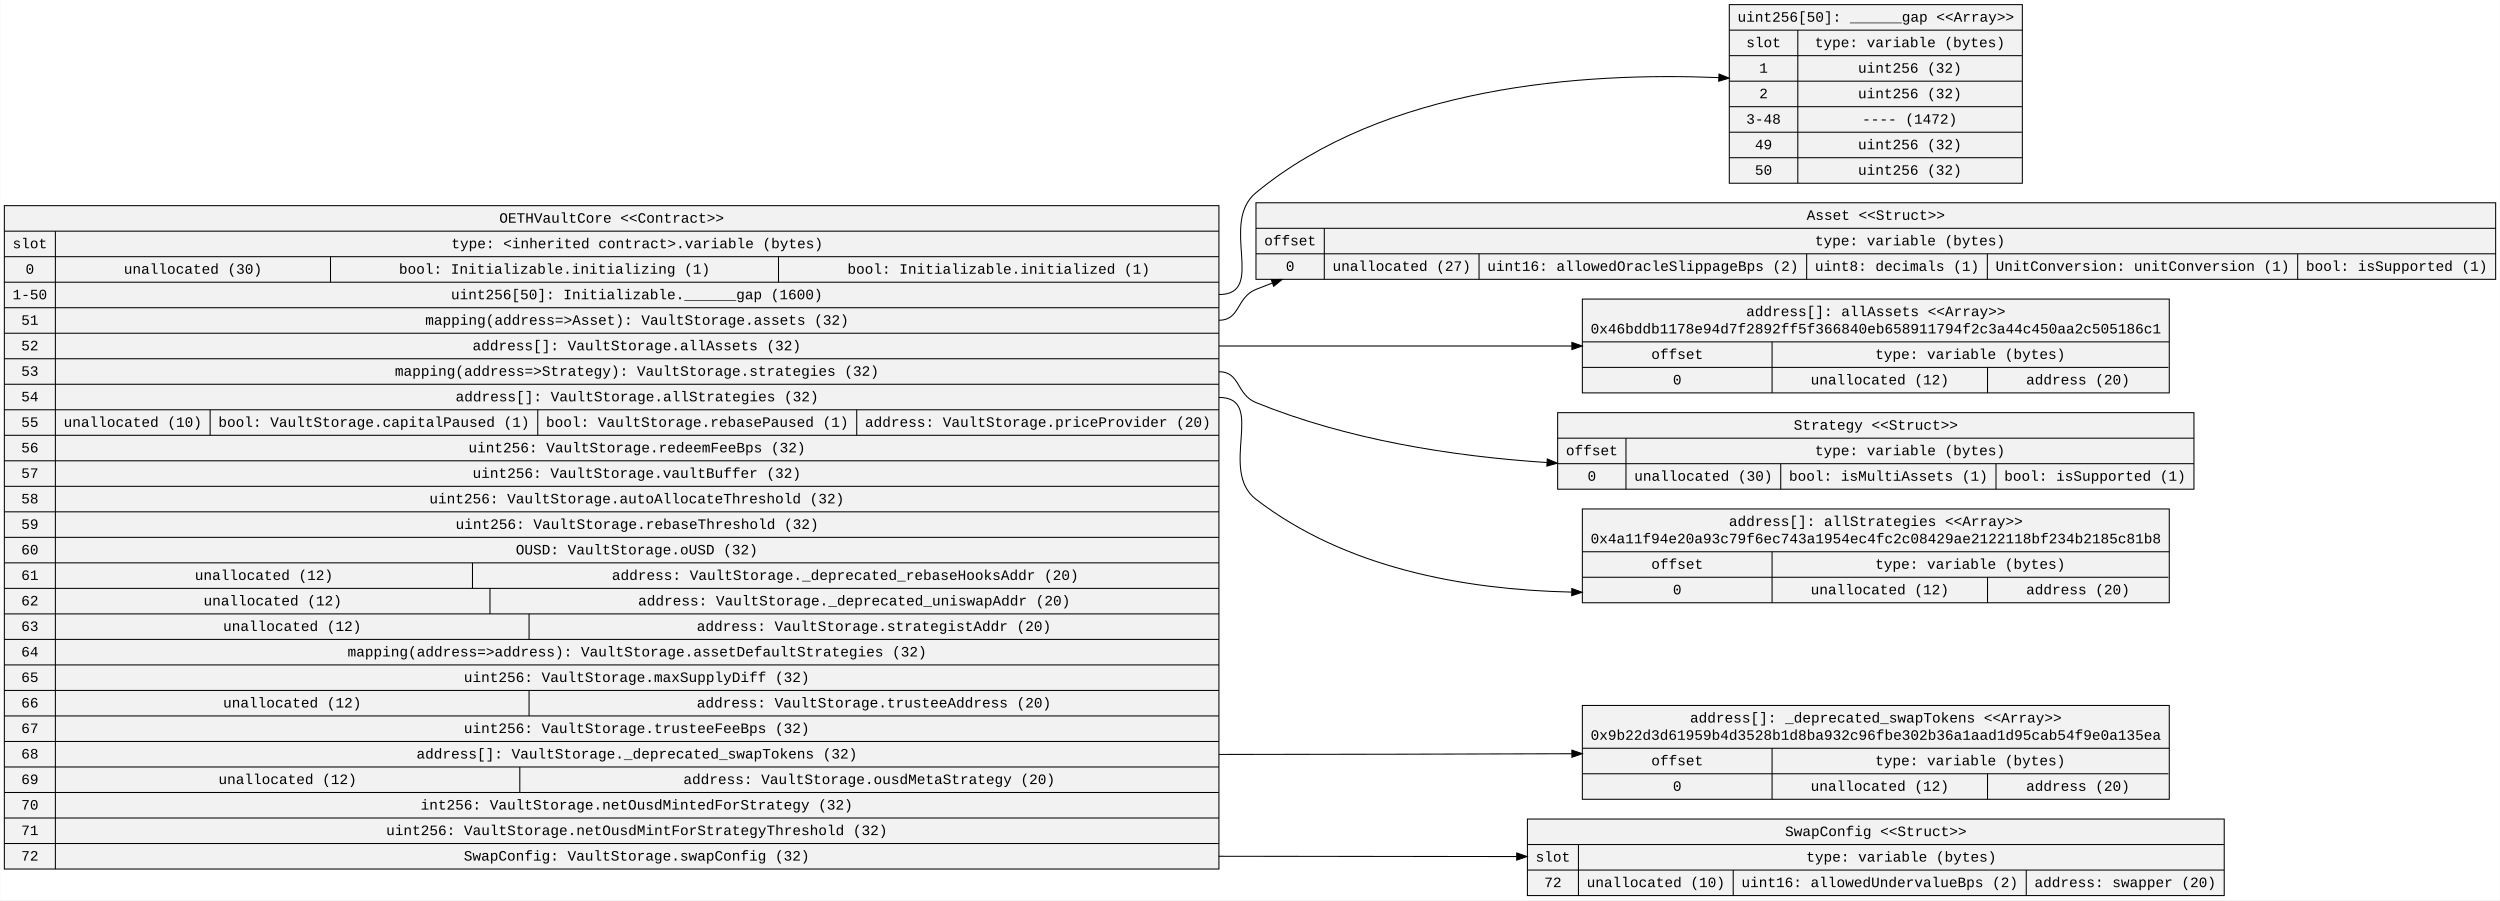
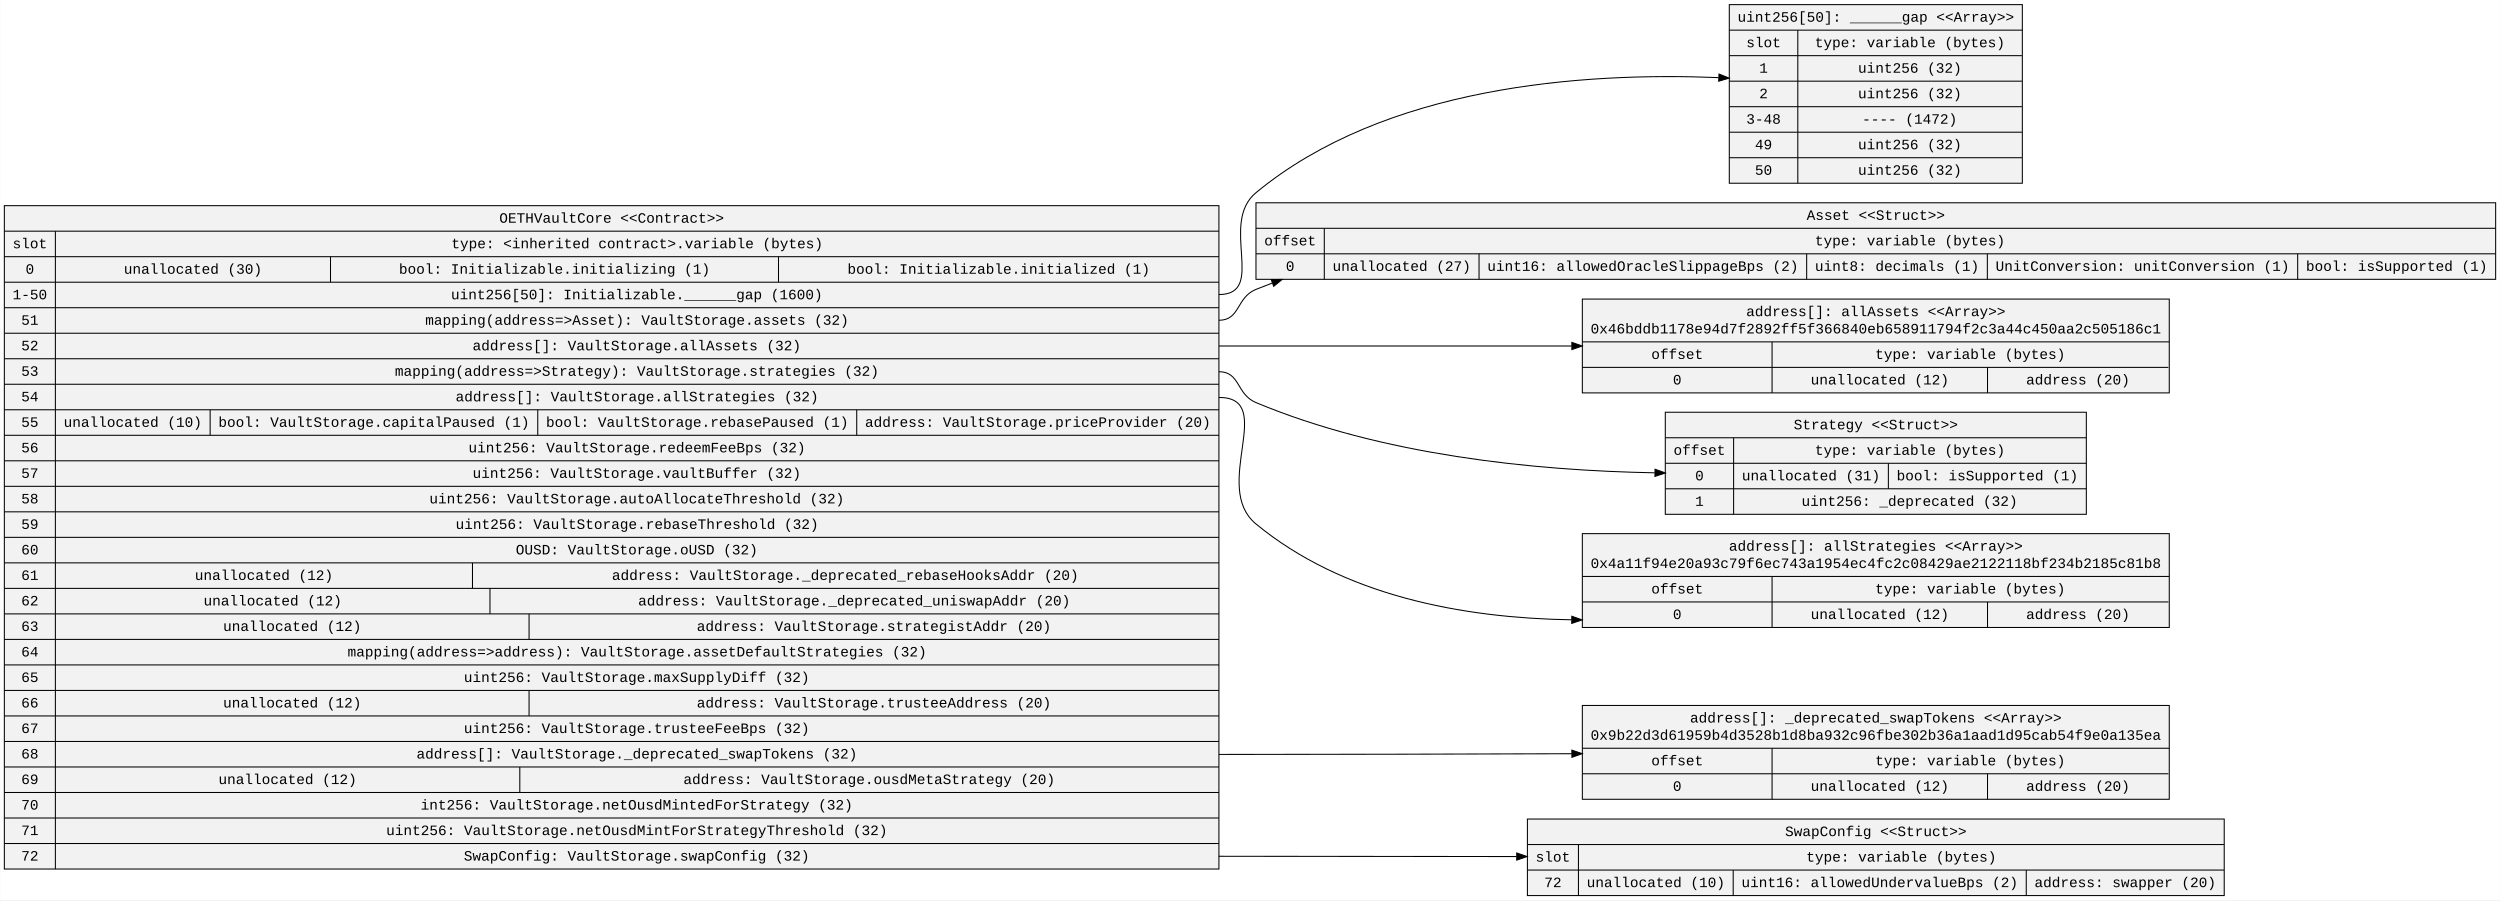
<svg xmlns="http://www.w3.org/2000/svg" width="2430pt" height="875pt" viewBox="0.00 0.00 2429.56 875.00">
  <g id="graph0" class="graph" transform="scale(1 1) rotate(0) translate(4 871)">
    <polygon fill="white" stroke="transparent" points="-4,4 -4,-871 2425.56,-871 2425.56,4 -4,4" />
    <g id="node1" class="node">
      <polygon fill="#f2f2f2" stroke="black" points="0,-26.3 0,-671.1 1180.58,-671.1 1180.58,-26.3 0,-26.3" />
      <text text-anchor="middle" x="590.29" y="-654.5" font-family="Courier New" font-size="14.00">OETHVaultCore &lt;&lt;Contract&gt;&gt;</text>
      <polyline fill="none" stroke="black" points="0,-646.3 1180.58,-646.3 " />
      <text text-anchor="middle" x="24.8" y="-629.7" font-family="Courier New" font-size="14.00">slot</text>
      <polyline fill="none" stroke="black" points="0,-621.5 49.61,-621.5 " />
      <text text-anchor="middle" x="24.8" y="-604.9" font-family="Courier New" font-size="14.00">0</text>
      <polyline fill="none" stroke="black" points="0,-596.7 49.61,-596.7 " />
      <text text-anchor="middle" x="24.8" y="-580.1" font-family="Courier New" font-size="14.00">1-50</text>
      <polyline fill="none" stroke="black" points="0,-571.9 49.61,-571.9 " />
      <text text-anchor="middle" x="24.8" y="-555.3" font-family="Courier New" font-size="14.00">51</text>
      <polyline fill="none" stroke="black" points="0,-547.1 49.61,-547.1 " />
      <text text-anchor="middle" x="24.8" y="-530.5" font-family="Courier New" font-size="14.00">52</text>
      <polyline fill="none" stroke="black" points="0,-522.3 49.61,-522.3 " />
      <text text-anchor="middle" x="24.8" y="-505.7" font-family="Courier New" font-size="14.00">53</text>
      <polyline fill="none" stroke="black" points="0,-497.5 49.61,-497.5 " />
      <text text-anchor="middle" x="24.8" y="-480.9" font-family="Courier New" font-size="14.00">54</text>
      <polyline fill="none" stroke="black" points="0,-472.7 49.61,-472.7 " />
      <text text-anchor="middle" x="24.8" y="-456.1" font-family="Courier New" font-size="14.00">55</text>
      <polyline fill="none" stroke="black" points="0,-447.9 49.61,-447.9 " />
      <text text-anchor="middle" x="24.8" y="-431.3" font-family="Courier New" font-size="14.00">56</text>
      <polyline fill="none" stroke="black" points="0,-423.1 49.61,-423.1 " />
      <text text-anchor="middle" x="24.8" y="-406.5" font-family="Courier New" font-size="14.00">57</text>
      <polyline fill="none" stroke="black" points="0,-398.3 49.61,-398.3 " />
      <text text-anchor="middle" x="24.8" y="-381.7" font-family="Courier New" font-size="14.00">58</text>
      <polyline fill="none" stroke="black" points="0,-373.5 49.61,-373.5 " />
      <text text-anchor="middle" x="24.8" y="-356.9" font-family="Courier New" font-size="14.00">59</text>
      <polyline fill="none" stroke="black" points="0,-348.7 49.61,-348.7 " />
      <text text-anchor="middle" x="24.8" y="-332.1" font-family="Courier New" font-size="14.00">60</text>
      <polyline fill="none" stroke="black" points="0,-323.9 49.61,-323.9 " />
      <text text-anchor="middle" x="24.8" y="-307.3" font-family="Courier New" font-size="14.00">61</text>
      <polyline fill="none" stroke="black" points="0,-299.1 49.61,-299.1 " />
      <text text-anchor="middle" x="24.8" y="-282.5" font-family="Courier New" font-size="14.00">62</text>
      <polyline fill="none" stroke="black" points="0,-274.3 49.61,-274.3 " />
      <text text-anchor="middle" x="24.8" y="-257.7" font-family="Courier New" font-size="14.00">63</text>
      <polyline fill="none" stroke="black" points="0,-249.5 49.61,-249.5 " />
      <text text-anchor="middle" x="24.8" y="-232.9" font-family="Courier New" font-size="14.00">64</text>
      <polyline fill="none" stroke="black" points="0,-224.7 49.61,-224.7 " />
      <text text-anchor="middle" x="24.8" y="-208.1" font-family="Courier New" font-size="14.00">65</text>
      <polyline fill="none" stroke="black" points="0,-199.9 49.61,-199.9 " />
      <text text-anchor="middle" x="24.8" y="-183.3" font-family="Courier New" font-size="14.00">66</text>
      <polyline fill="none" stroke="black" points="0,-175.1 49.61,-175.1 " />
      <text text-anchor="middle" x="24.8" y="-158.5" font-family="Courier New" font-size="14.00">67</text>
      <polyline fill="none" stroke="black" points="0,-150.3 49.61,-150.3 " />
      <text text-anchor="middle" x="24.8" y="-133.7" font-family="Courier New" font-size="14.00">68</text>
      <polyline fill="none" stroke="black" points="0,-125.5 49.61,-125.5 " />
      <text text-anchor="middle" x="24.8" y="-108.9" font-family="Courier New" font-size="14.00">69</text>
      <polyline fill="none" stroke="black" points="0,-100.7 49.61,-100.7 " />
      <text text-anchor="middle" x="24.8" y="-84.1" font-family="Courier New" font-size="14.00">70</text>
      <polyline fill="none" stroke="black" points="0,-75.9 49.61,-75.9 " />
      <text text-anchor="middle" x="24.8" y="-59.3" font-family="Courier New" font-size="14.00">71</text>
      <polyline fill="none" stroke="black" points="0,-51.1 49.61,-51.1 " />
      <text text-anchor="middle" x="24.8" y="-34.5" font-family="Courier New" font-size="14.00">72</text>
      <polyline fill="none" stroke="black" points="49.61,-26.3 49.61,-646.3 " />
      <text text-anchor="middle" x="615.09" y="-629.7" font-family="Courier New" font-size="14.00">type: &lt;inherited contract&gt;.variable (bytes)</text>
      <polyline fill="none" stroke="black" points="49.61,-621.5 1180.58,-621.5 " />
      <text text-anchor="middle" x="183.32" y="-604.9" font-family="Courier New" font-size="14.00">unallocated (30)</text>
      <polyline fill="none" stroke="black" points="317.03,-596.7 317.03,-621.5 " />
      <text text-anchor="middle" x="534.75" y="-604.9" font-family="Courier New" font-size="14.00">bool: Initializable.initializing (1)</text>
      <polyline fill="none" stroke="black" points="752.48,-596.7 752.48,-621.5 " />
      <text text-anchor="middle" x="966.5" y="-604.9" font-family="Courier New" font-size="14.00">bool: Initializable.initialized (1)</text>
      <polyline fill="none" stroke="black" points="49.61,-596.7 1180.58,-596.7 " />
      <text text-anchor="middle" x="614.73" y="-580.1" font-family="Courier New" font-size="14.00">uint256[50]: Initializable.______gap (1600)</text>
      <polyline fill="none" stroke="black" points="49.61,-571.9 1180.58,-571.9 " />
      <text text-anchor="middle" x="614.94" y="-555.3" font-family="Courier New" font-size="14.00">mapping(address=&gt;Asset): VaultStorage.assets (32)</text>
      <polyline fill="none" stroke="black" points="49.61,-547.1 1180.58,-547.1 " />
      <text text-anchor="middle" x="614.73" y="-530.5" font-family="Courier New" font-size="14.00">address[]: VaultStorage.allAssets (32)</text>
      <polyline fill="none" stroke="black" points="49.61,-522.3 1180.58,-522.3 " />
      <text text-anchor="middle" x="614.84" y="-505.7" font-family="Courier New" font-size="14.00">mapping(address=&gt;Strategy): VaultStorage.strategies (32)</text>
      <polyline fill="none" stroke="black" points="49.61,-497.5 1180.58,-497.5 " />
      <text text-anchor="middle" x="615.03" y="-480.9" font-family="Courier New" font-size="14.00">address[]: VaultStorage.allStrategies (32)</text>
      <polyline fill="none" stroke="black" points="49.61,-472.7 1180.58,-472.7 " />
      <text text-anchor="middle" x="124.82" y="-456.1" font-family="Courier New" font-size="14.00">unallocated (10)</text>
      <polyline fill="none" stroke="black" points="200.03,-447.9 200.03,-472.7 " />
      <text text-anchor="middle" x="359.25" y="-456.1" font-family="Courier New" font-size="14.00">bool: VaultStorage.capitalPaused (1)</text>
      <polyline fill="none" stroke="black" points="518.48,-447.9 518.48,-472.7 " />
      <text text-anchor="middle" x="673.5" y="-456.1" font-family="Courier New" font-size="14.00">bool: VaultStorage.rebasePaused (1)</text>
      <polyline fill="none" stroke="black" points="828.52,-447.9 828.52,-472.7 " />
      <text text-anchor="middle" x="1004.55" y="-456.1" font-family="Courier New" font-size="14.00">address: VaultStorage.priceProvider (20)</text>
      <polyline fill="none" stroke="black" points="49.61,-447.9 1180.58,-447.9 " />
      <text text-anchor="middle" x="614.93" y="-431.3" font-family="Courier New" font-size="14.00">uint256: VaultStorage.redeemFeeBps (32)</text>
      <polyline fill="none" stroke="black" points="49.61,-423.1 1180.58,-423.1 " />
      <text text-anchor="middle" x="614.73" y="-406.5" font-family="Courier New" font-size="14.00">uint256: VaultStorage.vaultBuffer (32)</text>
      <polyline fill="none" stroke="black" points="49.61,-398.3 1180.58,-398.3 " />
      <text text-anchor="middle" x="614.74" y="-381.7" font-family="Courier New" font-size="14.00">uint256: VaultStorage.autoAllocateThreshold (32)</text>
      <polyline fill="none" stroke="black" points="49.61,-373.5 1180.58,-373.5 " />
      <text text-anchor="middle" x="615.03" y="-356.9" font-family="Courier New" font-size="14.00">uint256: VaultStorage.rebaseThreshold (32)</text>
      <polyline fill="none" stroke="black" points="49.61,-348.7 1180.58,-348.7 " />
      <text text-anchor="middle" x="614.72" y="-332.1" font-family="Courier New" font-size="14.00">OUSD: VaultStorage.oUSD (32)</text>
      <polyline fill="none" stroke="black" points="49.61,-323.9 1180.58,-323.9 " />
      <text text-anchor="middle" x="252.32" y="-307.3" font-family="Courier New" font-size="14.00">unallocated (12)</text>
      <polyline fill="none" stroke="black" points="455.03,-299.1 455.03,-323.9 " />
      <text text-anchor="middle" x="817.36" y="-307.3" font-family="Courier New" font-size="14.00">address: VaultStorage._deprecated_rebaseHooksAddr (20)</text>
      <polyline fill="none" stroke="black" points="49.61,-299.1 1180.58,-299.1 " />
      <text text-anchor="middle" x="260.82" y="-282.5" font-family="Courier New" font-size="14.00">unallocated (12)</text>
      <polyline fill="none" stroke="black" points="472.03,-274.3 472.03,-299.1 " />
      <text text-anchor="middle" x="826.06" y="-282.5" font-family="Courier New" font-size="14.00">address: VaultStorage._deprecated_uniswapAddr (20)</text>
      <polyline fill="none" stroke="black" points="49.61,-274.3 1180.58,-274.3 " />
      <text text-anchor="middle" x="279.82" y="-257.7" font-family="Courier New" font-size="14.00">unallocated (12)</text>
      <polyline fill="none" stroke="black" points="510.03,-249.5 510.03,-274.3 " />
      <text text-anchor="middle" x="845.26" y="-257.7" font-family="Courier New" font-size="14.00">address: VaultStorage.strategistAddr (20)</text>
      <polyline fill="none" stroke="black" points="49.61,-249.5 1180.58,-249.5 " />
      <text text-anchor="middle" x="615.05" y="-232.9" font-family="Courier New" font-size="14.00">mapping(address=&gt;address): VaultStorage.assetDefaultStrategies (32)</text>
      <polyline fill="none" stroke="black" points="49.61,-224.7 1180.58,-224.7 " />
      <text text-anchor="middle" x="614.63" y="-208.1" font-family="Courier New" font-size="14.00">uint256: VaultStorage.maxSupplyDiff (32)</text>
      <polyline fill="none" stroke="black" points="49.61,-199.9 1180.58,-199.9 " />
      <text text-anchor="middle" x="279.82" y="-183.3" font-family="Courier New" font-size="14.00">unallocated (12)</text>
      <polyline fill="none" stroke="black" points="510.03,-175.1 510.03,-199.9 " />
      <text text-anchor="middle" x="845.26" y="-183.3" font-family="Courier New" font-size="14.00">address: VaultStorage.trusteeAddress (20)</text>
      <polyline fill="none" stroke="black" points="49.61,-175.1 1180.58,-175.1 " />
      <text text-anchor="middle" x="614.63" y="-158.5" font-family="Courier New" font-size="14.00">uint256: VaultStorage.trusteeFeeBps (32)</text>
      <polyline fill="none" stroke="black" points="49.61,-150.3 1180.58,-150.3 " />
      <text text-anchor="middle" x="614.84" y="-133.7" font-family="Courier New" font-size="14.00">address[]: VaultStorage._deprecated_swapTokens (32)</text>
      <polyline fill="none" stroke="black" points="49.61,-125.5 1180.58,-125.5 " />
      <text text-anchor="middle" x="275.32" y="-108.9" font-family="Courier New" font-size="14.00">unallocated (12)</text>
      <polyline fill="none" stroke="black" points="501.03,-100.7 501.03,-125.5 " />
      <text text-anchor="middle" x="840.66" y="-108.9" font-family="Courier New" font-size="14.00">address: VaultStorage.ousdMetaStrategy (20)</text>
      <polyline fill="none" stroke="black" points="49.61,-100.7 1180.58,-100.7 " />
      <text text-anchor="middle" x="614.64" y="-84.1" font-family="Courier New" font-size="14.00">int256: VaultStorage.netOusdMintedForStrategy (32)</text>
      <polyline fill="none" stroke="black" points="49.61,-75.9 1180.58,-75.9 " />
      <text text-anchor="middle" x="614.75" y="-59.3" font-family="Courier New" font-size="14.00">uint256: VaultStorage.netOusdMintForStrategyThreshold (32)</text>
      <polyline fill="none" stroke="black" points="49.61,-51.1 1180.58,-51.1 " />
      <text text-anchor="middle" x="614.63" y="-34.5" font-family="Courier New" font-size="14.00">SwapConfig: VaultStorage.swapConfig (32)</text>
    </g>
    <g id="node2" class="node">
      <polygon fill="#f2f2f2" stroke="black" points="1676.65,-692.9 1676.65,-866.5 1961.49,-866.5 1961.49,-692.9 1676.65,-692.9" />
      <text text-anchor="middle" x="1819.07" y="-849.9" font-family="Courier New" font-size="14.00">uint256[50]: ______gap &lt;&lt;Array&gt;&gt;</text>
      <polyline fill="none" stroke="black" points="1676.65,-841.7 1961.49,-841.7 " />
      <text text-anchor="middle" x="1709.95" y="-825.1" font-family="Courier New" font-size="14.00">slot</text>
      <polyline fill="none" stroke="black" points="1676.65,-816.9 1743.25,-816.9 " />
      <text text-anchor="middle" x="1709.95" y="-800.3" font-family="Courier New" font-size="14.00">1</text>
      <polyline fill="none" stroke="black" points="1676.65,-792.1 1743.25,-792.1 " />
      <text text-anchor="middle" x="1709.95" y="-775.5" font-family="Courier New" font-size="14.00">2</text>
      <polyline fill="none" stroke="black" points="1676.65,-767.3 1743.25,-767.3 " />
      <text text-anchor="middle" x="1709.95" y="-750.7" font-family="Courier New" font-size="14.00">3-48</text>
      <polyline fill="none" stroke="black" points="1676.65,-742.5 1743.25,-742.5 " />
      <text text-anchor="middle" x="1709.95" y="-725.9" font-family="Courier New" font-size="14.00">49</text>
      <polyline fill="none" stroke="black" points="1676.65,-717.7 1743.25,-717.7 " />
      <text text-anchor="middle" x="1709.95" y="-701.1" font-family="Courier New" font-size="14.00">50</text>
      <polyline fill="none" stroke="black" points="1743.25,-692.9 1743.25,-841.7 " />
      <text text-anchor="middle" x="1852.17" y="-825.1" font-family="Courier New" font-size="14.00">type: variable (bytes)</text>
      <polyline fill="none" stroke="black" points="1743.25,-816.9 1961.08,-816.9 " />
      <text text-anchor="middle" x="1852.16" y="-800.3" font-family="Courier New" font-size="14.00">uint256 (32)</text>
      <polyline fill="none" stroke="black" points="1743.25,-792.1 1961.08,-792.1 " />
      <text text-anchor="middle" x="1852.16" y="-775.5" font-family="Courier New" font-size="14.00">uint256 (32)</text>
      <polyline fill="none" stroke="black" points="1743.25,-767.3 1961.08,-767.3 " />
      <text text-anchor="middle" x="1851.96" y="-750.7" font-family="Courier New" font-size="14.00">---- (1472)</text>
      <polyline fill="none" stroke="black" points="1743.25,-742.5 1961.08,-742.5 " />
      <text text-anchor="middle" x="1852.16" y="-725.9" font-family="Courier New" font-size="14.00">uint256 (32)</text>
      <polyline fill="none" stroke="black" points="1743.25,-717.7 1961.08,-717.7 " />
      <text text-anchor="middle" x="1852.16" y="-701.1" font-family="Courier New" font-size="14.00">uint256 (32)</text>
    </g>
    <g id="edge1" class="edge">
      <path fill="none" stroke="black" d="M1180.58,-584.7C1227.4,-584.7 1180.47,-653.89 1216.58,-683.7 1341.75,-787.04 1533.07,-800.97 1666.21,-795.56" />
      <polygon fill="black" stroke="black" points="1666.66,-799.04 1676.5,-795.09 1666.35,-792.05 1666.66,-799.04" />
    </g>
    <g id="node3" class="node">
      <polygon fill="#f2f2f2" stroke="black" points="1216.58,-599.5 1216.58,-673.9 2421.56,-673.9 2421.56,-599.5 1216.58,-599.5" />
      <text text-anchor="middle" x="1819.07" y="-657.3" font-family="Courier New" font-size="14.00">Asset &lt;&lt;Struct&gt;&gt;</text>
      <polyline fill="none" stroke="black" points="1216.58,-649.1 2421.56,-649.1 " />
      <text text-anchor="middle" x="1249.78" y="-632.5" font-family="Courier New" font-size="14.00">offset</text>
      <polyline fill="none" stroke="black" points="1216.58,-624.3 1282.99,-624.3 " />
      <text text-anchor="middle" x="1249.78" y="-607.7" font-family="Courier New" font-size="14.00">0</text>
      <polyline fill="none" stroke="black" points="1282.99,-599.5 1282.99,-649.1 " />
      <text text-anchor="middle" x="1852.27" y="-632.5" font-family="Courier New" font-size="14.00">type: variable (bytes)</text>
      <polyline fill="none" stroke="black" points="1282.99,-624.3 2421.56,-624.3 " />
      <text text-anchor="middle" x="1358.2" y="-607.7" font-family="Courier New" font-size="14.00">unallocated (27)</text>
      <polyline fill="none" stroke="black" points="1433.41,-599.5 1433.41,-624.3 " />
      <text text-anchor="middle" x="1592.63" y="-607.7" font-family="Courier New" font-size="14.00">uint16: allowedOracleSlippageBps (2)</text>
      <polyline fill="none" stroke="black" points="1751.86,-599.5 1751.86,-624.3 " />
      <text text-anchor="middle" x="1839.67" y="-607.7" font-family="Courier New" font-size="14.00">uint8: decimals (1)</text>
      <polyline fill="none" stroke="black" points="1927.48,-599.5 1927.48,-624.3 " />
      <text text-anchor="middle" x="2078.31" y="-607.7" font-family="Courier New" font-size="14.00">UnitConversion: unitConversion (1)</text>
      <polyline fill="none" stroke="black" points="2229.13,-599.5 2229.13,-624.3 " />
      <text text-anchor="middle" x="2325.35" y="-607.7" font-family="Courier New" font-size="14.00">bool: isSupported (1)</text>
    </g>
    <g id="edge2" class="edge">
      <path fill="none" stroke="black" d="M1180.58,-559.7C1201.41,-559.7 1197.29,-581.85 1216.58,-589.7 1221.81,-591.83 1227.09,-593.89 1232.4,-595.88" />
      <polygon fill="black" stroke="black" points="1231.43,-599.25 1242.02,-599.39 1233.83,-592.67 1231.43,-599.25" />
    </g>
    <g id="node4" class="node">
      <polygon fill="#f2f2f2" stroke="black" points="1533.82,-489.1 1533.82,-580.3 2104.31,-580.3 2104.31,-489.1 1533.82,-489.1" />
      <text text-anchor="middle" x="1819.07" y="-563.7" font-family="Courier New" font-size="14.00">address[]: allAssets &lt;&lt;Array&gt;&gt;</text>
      <text text-anchor="middle" x="1819.07" y="-546.9" font-family="Courier New" font-size="14.00">0x46bddb1178e94d7f2892ff5f366840eb658911794f2c3a44c450aa2c505186c1</text>
      <polyline fill="none" stroke="black" points="1533.82,-538.7 2104.31,-538.7 " />
      <text text-anchor="middle" x="1626.03" y="-522.1" font-family="Courier New" font-size="14.00">offset</text>
      <polyline fill="none" stroke="black" points="1533.82,-513.9 1718.23,-513.9 " />
      <text text-anchor="middle" x="1626.03" y="-497.3" font-family="Courier New" font-size="14.00">0</text>
      <polyline fill="none" stroke="black" points="1718.23,-489.1 1718.23,-538.7 " />
      <text text-anchor="middle" x="1910.85" y="-522.1" font-family="Courier New" font-size="14.00">type: variable (bytes)</text>
      <polyline fill="none" stroke="black" points="1718.23,-513.9 2103.47,-513.9 " />
      <text text-anchor="middle" x="1822.94" y="-497.3" font-family="Courier New" font-size="14.00">unallocated (12)</text>
      <polyline fill="none" stroke="black" points="1927.65,-489.1 1927.65,-513.9 " />
      <text text-anchor="middle" x="2015.56" y="-497.3" font-family="Courier New" font-size="14.00">address (20)</text>
    </g>
    <g id="edge3" class="edge">
      <path fill="none" stroke="black" d="M1180.58,-534.7C1292.6,-534.7 1415.69,-534.7 1523.59,-534.7" />
      <polygon fill="black" stroke="black" points="1523.65,-538.2 1533.65,-534.7 1523.65,-531.2 1523.65,-538.2" />
    </g>
    <g id="node5" class="node">
-       <polygon fill="#f2f2f2" stroke="black" points="1509.82,-395.5 1509.82,-469.9 2128.31,-469.9 2128.31,-395.5 1509.82,-395.5" />
-       <text text-anchor="middle" x="1819.07" y="-453.3" font-family="Courier New" font-size="14.00">Strategy &lt;&lt;Struct&gt;&gt;</text>
-       <polyline fill="none" stroke="black" points="1509.82,-445.1 2128.31,-445.1 " />
-       <text text-anchor="middle" x="1543.03" y="-428.5" font-family="Courier New" font-size="14.00">offset</text>
-       <polyline fill="none" stroke="black" points="1509.82,-420.3 1576.23,-420.3 " />
-       <text text-anchor="middle" x="1543.03" y="-403.7" font-family="Courier New" font-size="14.00">0</text>
-       <polyline fill="none" stroke="black" points="1576.23,-395.5 1576.23,-445.1 " />
-       <text text-anchor="middle" x="1852.27" y="-428.5" font-family="Courier New" font-size="14.00">type: variable (bytes)</text>
-       <polyline fill="none" stroke="black" points="1576.23,-420.3 2128.31,-420.3 " />
-       <text text-anchor="middle" x="1651.44" y="-403.7" font-family="Courier New" font-size="14.00">unallocated (30)</text>
-       <polyline fill="none" stroke="black" points="1726.65,-395.5 1726.65,-420.3 " />
-       <text text-anchor="middle" x="1831.27" y="-403.7" font-family="Courier New" font-size="14.00">bool: isMultiAssets (1)</text>
-       <polyline fill="none" stroke="black" points="1935.89,-395.5 1935.89,-420.3 " />
-       <text text-anchor="middle" x="2032.1" y="-403.7" font-family="Courier New" font-size="14.00">bool: isSupported (1)</text>
+       <polygon fill="#f2f2f2" stroke="black" points="1614.44,-371.1 1614.44,-470.3 2023.7,-470.3 2023.7,-371.1 1614.44,-371.1" />
+       <text text-anchor="middle" x="1819.07" y="-453.7" font-family="Courier New" font-size="14.00">Strategy &lt;&lt;Struct&gt;&gt;</text>
+       <polyline fill="none" stroke="black" points="1614.44,-445.5 2023.7,-445.5 " />
+       <text text-anchor="middle" x="1647.64" y="-428.9" font-family="Courier New" font-size="14.00">offset</text>
+       <polyline fill="none" stroke="black" points="1614.44,-420.7 1680.85,-420.7 " />
+       <text text-anchor="middle" x="1647.64" y="-404.1" font-family="Courier New" font-size="14.00">0</text>
+       <polyline fill="none" stroke="black" points="1614.44,-395.9 1680.85,-395.9 " />
+       <text text-anchor="middle" x="1647.64" y="-379.3" font-family="Courier New" font-size="14.00">1</text>
+       <polyline fill="none" stroke="black" points="1680.85,-371.1 1680.85,-445.5 " />
+       <text text-anchor="middle" x="1852.27" y="-428.9" font-family="Courier New" font-size="14.00">type: variable (bytes)</text>
+       <polyline fill="none" stroke="black" points="1680.85,-420.7 2023.7,-420.7 " />
+       <text text-anchor="middle" x="1756.06" y="-404.1" font-family="Courier New" font-size="14.00">unallocated (31)</text>
+       <polyline fill="none" stroke="black" points="1831.27,-395.9 1831.27,-420.7 " />
+       <text text-anchor="middle" x="1927.48" y="-404.1" font-family="Courier New" font-size="14.00">bool: isSupported (1)</text>
+       <polyline fill="none" stroke="black" points="1680.85,-395.9 2023.7,-395.9 " />
+       <text text-anchor="middle" x="1851.87" y="-379.3" font-family="Courier New" font-size="14.00">uint256: _deprecated (32)</text>
    </g>
    <g id="edge4" class="edge">
-       <path fill="none" stroke="black" d="M1180.58,-509.7C1201.41,-509.7 1197.29,-487.55 1216.58,-479.7 1304.46,-443.95 1405.45,-427.61 1499.27,-421.43" />
-       <polygon fill="black" stroke="black" points="1499.73,-424.91 1509.49,-420.79 1499.3,-417.92 1499.73,-424.91" />
+       <path fill="none" stroke="black" d="M1180.58,-509.7C1201.41,-509.7 1197.37,-487.74 1216.58,-479.7 1338.38,-428.74 1485.77,-413.62 1604.16,-411.42" />
+       <polygon fill="black" stroke="black" points="1604.49,-414.92 1614.43,-411.26 1604.38,-407.92 1604.49,-414.92" />
    </g>
    <g id="node6" class="node">
-       <polygon fill="#f2f2f2" stroke="black" points="1533.82,-285.1 1533.82,-376.3 2104.31,-376.3 2104.31,-285.1 1533.82,-285.1" />
-       <text text-anchor="middle" x="1819.07" y="-359.7" font-family="Courier New" font-size="14.00">address[]: allStrategies &lt;&lt;Array&gt;&gt;</text>
-       <text text-anchor="middle" x="1819.07" y="-342.9" font-family="Courier New" font-size="14.00">0x4a11f94e20a93c79f6ec743a1954ec4fc2c08429ae2122118bf234b2185c81b8</text>
-       <polyline fill="none" stroke="black" points="1533.82,-334.7 2104.31,-334.7 " />
-       <text text-anchor="middle" x="1626.03" y="-318.1" font-family="Courier New" font-size="14.00">offset</text>
-       <polyline fill="none" stroke="black" points="1533.82,-309.9 1718.23,-309.9 " />
-       <text text-anchor="middle" x="1626.03" y="-293.3" font-family="Courier New" font-size="14.00">0</text>
-       <polyline fill="none" stroke="black" points="1718.23,-285.1 1718.23,-334.7 " />
-       <text text-anchor="middle" x="1910.85" y="-318.1" font-family="Courier New" font-size="14.00">type: variable (bytes)</text>
-       <polyline fill="none" stroke="black" points="1718.23,-309.9 2103.47,-309.9 " />
-       <text text-anchor="middle" x="1822.94" y="-293.3" font-family="Courier New" font-size="14.00">unallocated (12)</text>
-       <polyline fill="none" stroke="black" points="1927.65,-285.1 1927.65,-309.9 " />
-       <text text-anchor="middle" x="2015.56" y="-293.3" font-family="Courier New" font-size="14.00">address (20)</text>
+       <polygon fill="#f2f2f2" stroke="black" points="1533.82,-261.1 1533.82,-352.3 2104.31,-352.3 2104.31,-261.1 1533.82,-261.1" />
+       <text text-anchor="middle" x="1819.07" y="-335.7" font-family="Courier New" font-size="14.00">address[]: allStrategies &lt;&lt;Array&gt;&gt;</text>
+       <text text-anchor="middle" x="1819.07" y="-318.9" font-family="Courier New" font-size="14.00">0x4a11f94e20a93c79f6ec743a1954ec4fc2c08429ae2122118bf234b2185c81b8</text>
+       <polyline fill="none" stroke="black" points="1533.82,-310.7 2104.31,-310.7 " />
+       <text text-anchor="middle" x="1626.03" y="-294.1" font-family="Courier New" font-size="14.00">offset</text>
+       <polyline fill="none" stroke="black" points="1533.82,-285.9 1718.23,-285.9 " />
+       <text text-anchor="middle" x="1626.03" y="-269.3" font-family="Courier New" font-size="14.00">0</text>
+       <polyline fill="none" stroke="black" points="1718.23,-261.1 1718.23,-310.7 " />
+       <text text-anchor="middle" x="1910.85" y="-294.1" font-family="Courier New" font-size="14.00">type: variable (bytes)</text>
+       <polyline fill="none" stroke="black" points="1718.23,-285.9 2103.47,-285.9 " />
+       <text text-anchor="middle" x="1822.94" y="-269.3" font-family="Courier New" font-size="14.00">unallocated (12)</text>
+       <polyline fill="none" stroke="black" points="1927.65,-261.1 1927.65,-285.9 " />
+       <text text-anchor="middle" x="2015.56" y="-269.3" font-family="Courier New" font-size="14.00">address (20)</text>
    </g>
    <g id="edge5" class="edge">
-       <path fill="none" stroke="black" d="M1180.58,-484.7C1227.4,-484.7 1179.5,-414.28 1216.58,-385.7 1302.47,-319.5 1417.12,-297.81 1523.28,-295.48" />
-       <polygon fill="black" stroke="black" points="1523.59,-298.97 1533.53,-295.31 1523.47,-291.97 1523.59,-298.97" />
+       <path fill="none" stroke="black" d="M1180.58,-484.7C1237.54,-484.7 1172.6,-397.9 1216.58,-361.7 1300.98,-292.23 1416.38,-270.22 1523.54,-268.54" />
+       <polygon fill="black" stroke="black" points="1523.59,-272.04 1533.55,-268.44 1523.52,-265.04 1523.59,-272.04" />
    </g>
    <g id="node7" class="node">
      <polygon fill="#f2f2f2" stroke="black" points="1533.82,-94.1 1533.82,-185.3 2104.31,-185.3 2104.31,-94.1 1533.82,-94.1" />
      <text text-anchor="middle" x="1819.07" y="-168.7" font-family="Courier New" font-size="14.00">address[]: _deprecated_swapTokens &lt;&lt;Array&gt;&gt;</text>
      <text text-anchor="middle" x="1819.07" y="-151.9" font-family="Courier New" font-size="14.00">0x9b22d3d61959b4d3528b1d8ba932c96fbe302b36a1aad1d95cab54f9e0a135ea</text>
      <polyline fill="none" stroke="black" points="1533.82,-143.7 2104.31,-143.7 " />
      <text text-anchor="middle" x="1626.03" y="-127.1" font-family="Courier New" font-size="14.00">offset</text>
      <polyline fill="none" stroke="black" points="1533.82,-118.9 1718.23,-118.9 " />
      <text text-anchor="middle" x="1626.03" y="-102.3" font-family="Courier New" font-size="14.00">0</text>
      <polyline fill="none" stroke="black" points="1718.23,-94.1 1718.23,-143.7 " />
      <text text-anchor="middle" x="1910.85" y="-127.1" font-family="Courier New" font-size="14.00">type: variable (bytes)</text>
      <polyline fill="none" stroke="black" points="1718.23,-118.9 2103.47,-118.9 " />
      <text text-anchor="middle" x="1822.94" y="-102.3" font-family="Courier New" font-size="14.00">unallocated (12)</text>
      <polyline fill="none" stroke="black" points="1927.65,-94.1 1927.65,-118.9 " />
      <text text-anchor="middle" x="2015.56" y="-102.3" font-family="Courier New" font-size="14.00">address (20)</text>
    </g>
    <g id="edge6" class="edge">
      <path fill="none" stroke="black" d="M1180.58,-137.7C1292.6,-137.7 1415.69,-138.01 1523.59,-138.39" />
      <polygon fill="black" stroke="black" points="1523.64,-141.89 1533.65,-138.43 1523.66,-134.89 1523.64,-141.89" />
    </g>
    <g id="node8" class="node">
      <polygon fill="#f2f2f2" stroke="black" points="1480.42,-0.5 1480.42,-74.9 2157.72,-74.9 2157.72,-0.5 1480.42,-0.5" />
      <text text-anchor="middle" x="1819.07" y="-58.3" font-family="Courier New" font-size="14.00">SwapConfig &lt;&lt;Struct&gt;&gt;</text>
      <polyline fill="none" stroke="black" points="1480.42,-50.1 2157.72,-50.1 " />
      <text text-anchor="middle" x="1505.22" y="-33.5" font-family="Courier New" font-size="14.00">slot</text>
      <polyline fill="none" stroke="black" points="1480.42,-25.3 1530.02,-25.3 " />
      <text text-anchor="middle" x="1505.22" y="-8.7" font-family="Courier New" font-size="14.00">72</text>
      <polyline fill="none" stroke="black" points="1530.02,-0.5 1530.02,-50.1 " />
      <text text-anchor="middle" x="1843.87" y="-33.5" font-family="Courier New" font-size="14.00">type: variable (bytes)</text>
      <polyline fill="none" stroke="black" points="1530.02,-25.3 2157.72,-25.3 " />
      <text text-anchor="middle" x="1605.24" y="-8.7" font-family="Courier New" font-size="14.00">unallocated (10)</text>
      <polyline fill="none" stroke="black" points="1680.45,-0.5 1680.45,-25.3 " />
      <text text-anchor="middle" x="1822.87" y="-8.7" font-family="Courier New" font-size="14.00">uint16: allowedUndervalueBps (2)</text>
      <polyline fill="none" stroke="black" points="1965.29,-0.5 1965.29,-25.3 " />
      <text text-anchor="middle" x="2061.5" y="-8.7" font-family="Courier New" font-size="14.00">address: swapper (20)</text>
    </g>
    <g id="edge7" class="edge">
      <path fill="none" stroke="black" d="M1180.29,-38.7C1274.17,-38.7 1375.82,-38.59 1469.8,-38.44" />
      <polygon fill="black" stroke="black" points="1470.05,-41.94 1480.04,-38.43 1470.04,-34.94 1470.05,-41.94" />
    </g>
  </g>
</svg>
